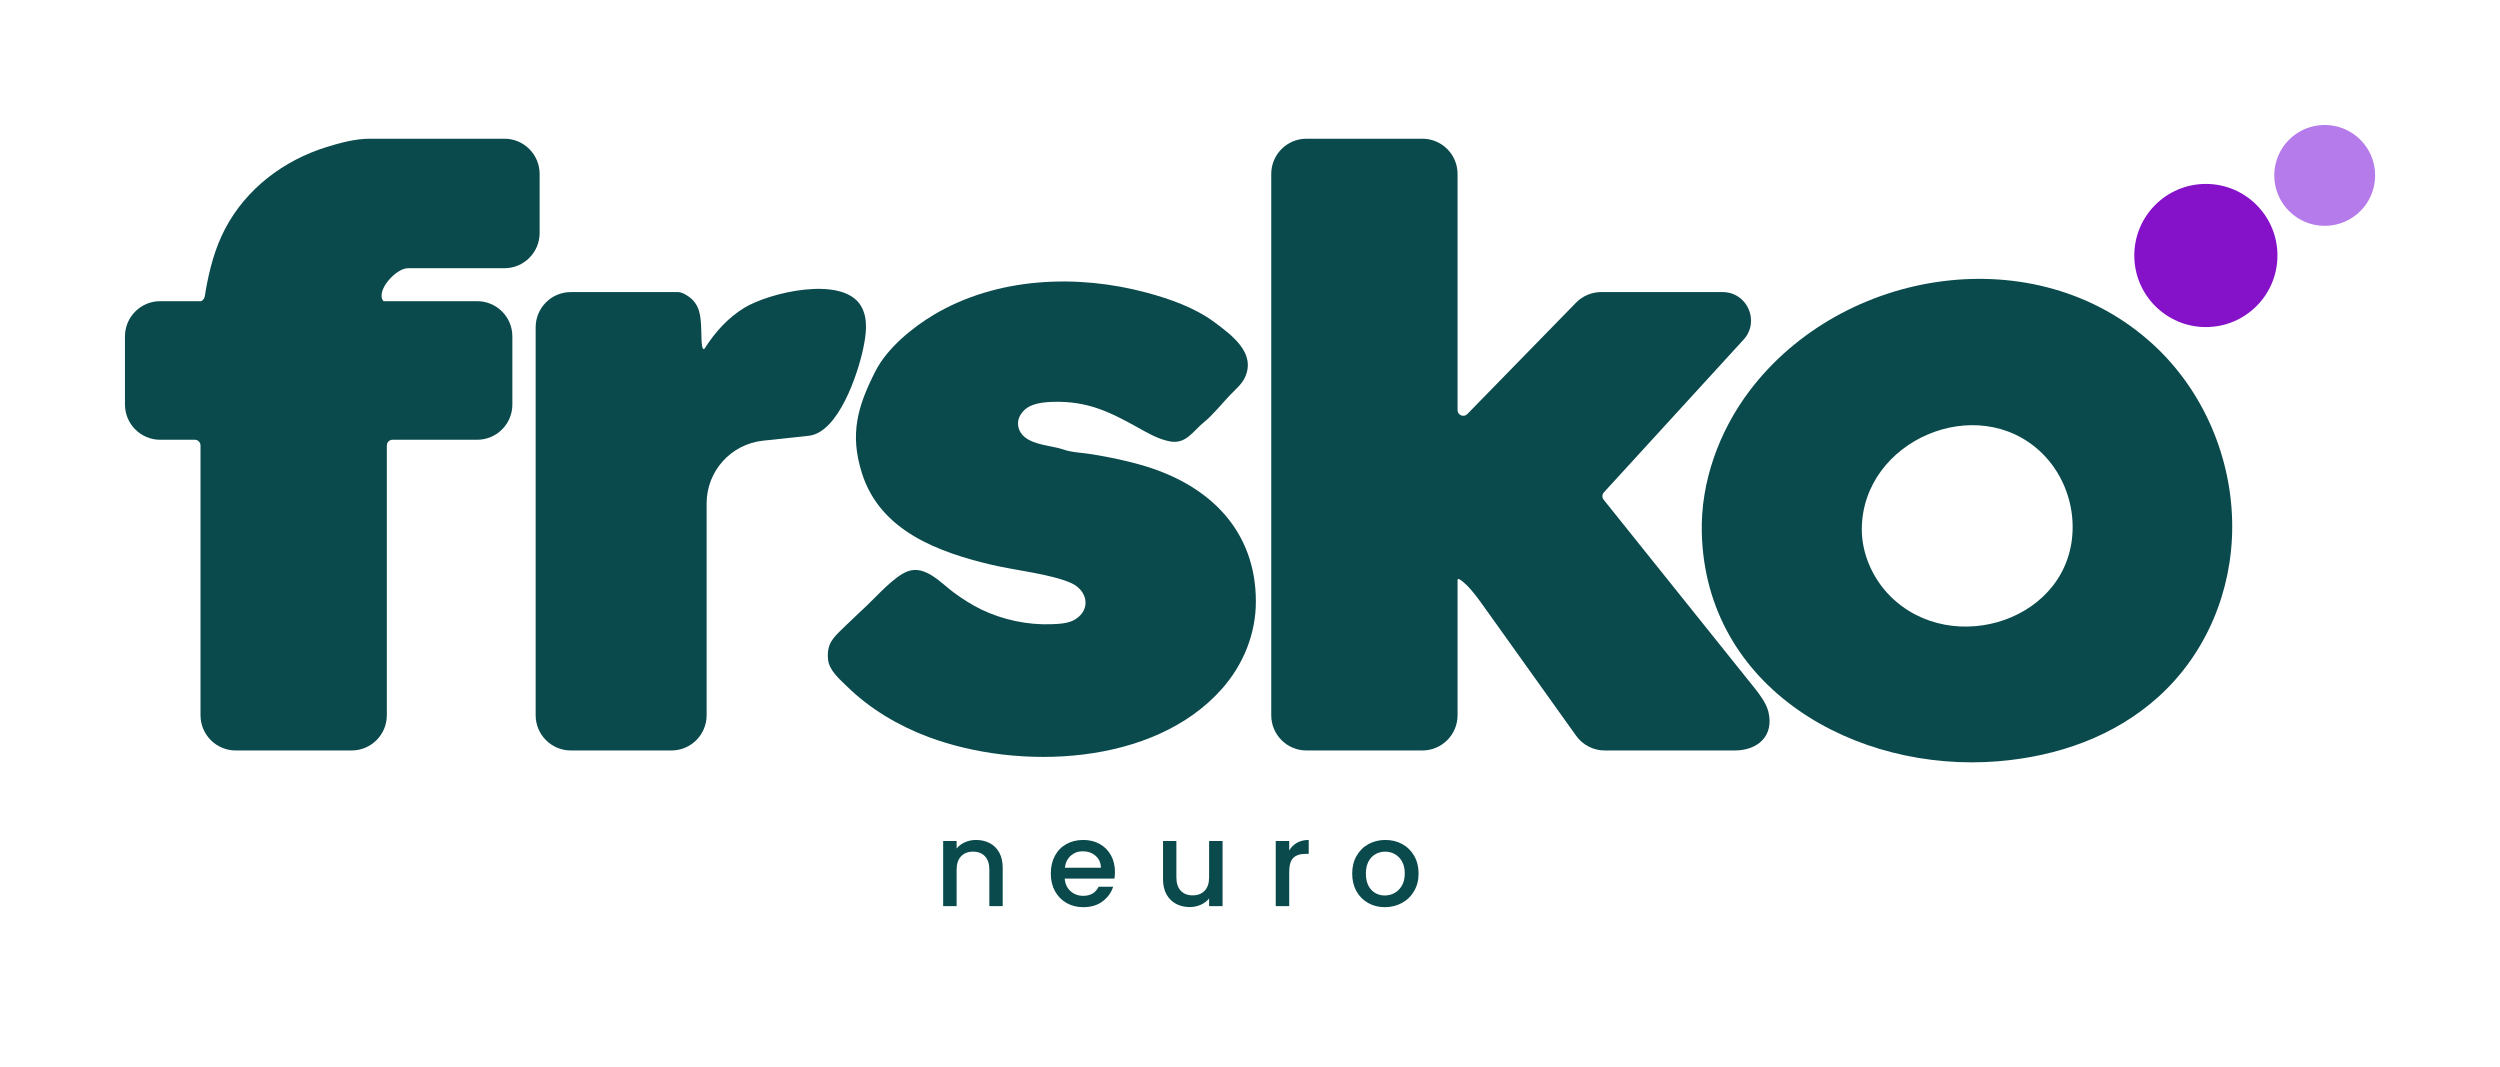
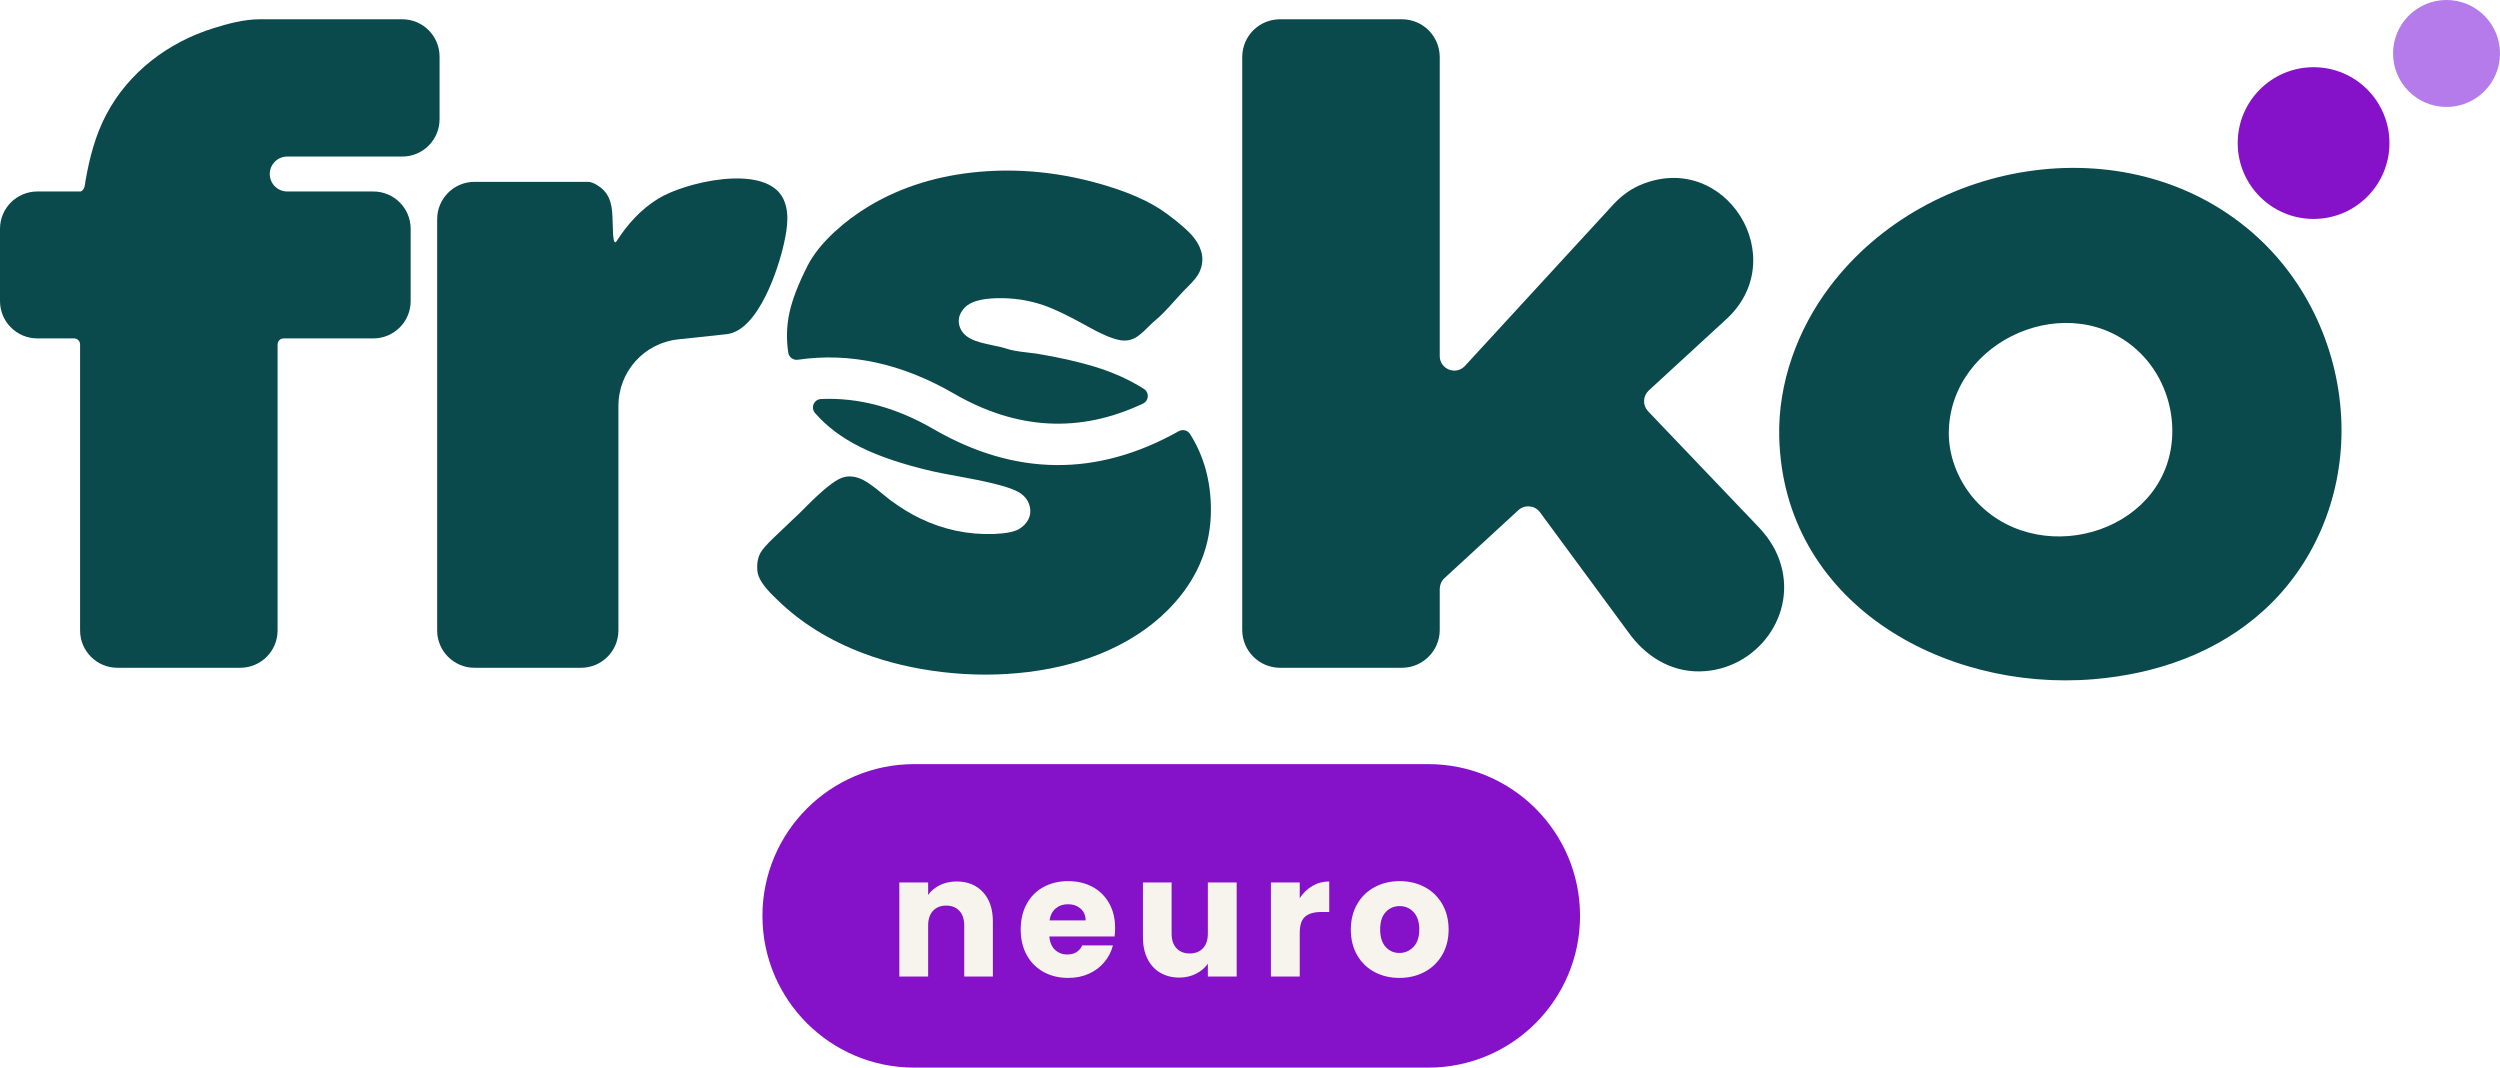
- <svg xmlns="http://www.w3.org/2000/svg" viewBox="-73.5 4.4 2200.6 938.8" role="img" aria-label="frsko">
-   <path fill="#0A4A4C" fill-rule="evenodd" d="M103,634L103,396.5C103,393.74 100.76,391.5 98,391.5L67.5,391.5C50.38,391.5 36.5,377.62 36.5,360.5L36.5,300.5C36.5,283.38 50.38,269.5 67.5,269.5L103.62,269.5C107.18,267.55 106.86,264.24 107.53,260.44C110.87,241.41 115.68,222.83 124.74,205.64C143.33,170.39 176.12,145.66 213.85,133.87C225.86,130.12 239.43,126.5 252.1,126.5L370.5,126.5C387.62,126.5 401.5,140.38 401.5,157.5L401.5,209.5C401.5,226.62 387.62,240.5 370.5,240.5L285.46,240.5C274.9,240.5 256.7,260.84 264.05,269.5L346.5,269.5C363.62,269.5 377.5,283.38 377.5,300.5L377.5,360.5C377.5,377.62 363.62,391.5 346.5,391.5L272,391.5C269.24,391.5 267,393.74 267,396.5L267,634C267,651.12 253.12,665 236,665L134,665C116.88,665 103,651.12 103,634Z" />
-   <path fill="#0A4A4C" fill-rule="evenodd" d="M398,634L398,292.5C398,275.38 411.88,261.5 429,261.5L523.13,261.5C526.29,261.5 529.3,263.21 531.87,264.89C542.72,272 543.38,282.73 543.75,294.48C543.85,297.56 543.9,300.64 544.03,303.71C544.07,304.58 544.33,315 547.11,310.63C555.98,296.7 567.34,284.16 581.47,275.46C603.33,262 667.64,246.61 684.16,273.35C691.22,284.8 688.78,299.76 686.12,312.14C681.54,333.46 664.56,385.2 638.34,388.01L598.1,392.31C569.89,395.32 548.5,419.12 548.5,447.49L548.5,634C548.5,651.12 534.62,665 517.5,665L429,665C411.88,665 398,651.12 398,634Z" />
-   <path fill="#0A4A4C" fill-rule="evenodd" d="M1031.97,533.88C1031.97,562.36 1020.89,589.51 1002.08,610.76C942.11,678.52 823.28,682.91 743.73,653.12C717.37,643.25 692.32,628.44 672.14,608.68C665.61,602.28 656.2,594.5 655.35,584.65C654.15,570.75 659.95,565.7 669.39,556.56C676.03,550.13 682.79,543.84 689.5,537.48C698.73,528.74 713.69,511.74 725.42,507.32C740.93,501.47 754.91,517.75 765.94,525.88C773.59,531.52 781.6,536.69 790.17,540.84C809.06,549.97 830.94,554.64 851.91,553.86C858.67,553.61 867.07,553.3 873,549.58C887.39,540.53 883.4,523.91 869.48,517.66C851.96,509.78 820.2,506.43 800.17,501.74C752.82,490.63 701.5,472.02 685.29,421.18C674.21,386.42 681.36,362.01 697.11,331.1C707.37,310.98 729.45,292.79 748.51,281.45C804,248.43 874.46,245.49 935.72,261.97C956.22,267.49 978.21,275.18 995.43,287.99C1010.38,299.12 1032.23,314.86 1022.46,336.39C1019.66,342.57 1014.01,347.2 1009.39,352C1002.24,359.41 994.16,369.69 986.36,375.97C976.67,383.78 970.61,395.6 956.31,392.94C945.84,390.99 936.19,385.24 927,380.12C902.57,366.54 883.51,357.54 854.62,358.11C846.04,358.28 834.19,359.12 827.79,365.74C824.19,369.45 821.88,374.09 822.78,379.39C825.67,396.32 850.3,395.76 862.31,400.02C870.05,402.76 879.57,402.9 887.66,404.25C903.69,406.91 919.66,410.18 935.2,414.94C991.68,432.24 1031.98,471.77 1031.97,533.88Z" />
-   <path fill="#0A4A4C" fill-rule="evenodd" d="M1076.5,126.5L1178.5,126.5C1195.62,126.5 1209.5,140.38 1209.5,157.5L1209.5,365.39C1209.5,369.88 1214.95,372.09 1218.08,368.88L1313.76,270.85C1319.6,264.87 1327.59,261.5 1335.95,261.5L1442.8,261.5C1464.54,261.5 1475.92,287.33 1461.25,303.37L1338.32,437.78C1336.65,439.6 1336.56,442.36 1338.11,444.29L1470.42,609.39C1475.18,615.33 1481.16,623.15 1483.05,630.71C1488.4,652.23 1473.67,665 1453.4,665L1339.08,665C1329.07,665 1319.67,660.16 1313.85,652.02L1234.53,540.95C1229.12,533.39 1219.33,518.99 1211.09,514.31C1210.47,513.96 1209.5,513.78 1209.5,514.88L1209.5,634C1209.5,651.12 1195.62,665 1178.5,665L1076.5,665C1059.38,665 1045.5,651.12 1045.5,634L1045.5,157.5C1045.5,140.38 1059.38,126.5 1076.5,126.5Z" />
-   <path fill="#0A4A4C" fill-rule="evenodd" d="M1891.39,468.03C1891.36,524.34 1868.79,579.25 1826.91,617.32C1787.85,652.81 1737.45,670.2 1685.49,674.49C1559.95,684.87 1427.87,610.59 1424.49,473.41C1423.39,428.76 1439.61,384.21 1466.28,348.77C1548.07,240.09 1718.94,213.05 1821.86,307.69C1866.29,348.53 1891.43,407.85 1891.39,468.03Z M1750.93,468.16C1750.91,443.78 1740.96,419.58 1723.31,402.69C1666.82,348.62 1565.89,392.18 1565.33,469.92C1565.18,491.7 1574.88,513.49 1590.1,528.87C1644.94,584.24 1751.01,550.09 1750.93,468.16Z" />
-   <circle cx="1868.2" cy="229.3" r="63.0" fill="#8511C9" />
-   <circle cx="1972.8" cy="158.8" r="44.4" fill="#B57BEA" />
-   <path fill="#0A4A4C" transform="translate(748.9,802.0)" d="M60.216 -33.8V0.0H48.464V-32.032Q48.464 -39.728 44.616 -43.836Q40.768 -47.944 34.112 -47.944Q27.456 -47.944 23.556 -43.836Q19.656 -39.728 19.656 -32.032V0.0H7.8V-57.304H19.656V-50.752Q22.568 -54.288 27.092 -56.264Q31.616 -58.24 36.712 -58.24Q43.472 -58.24 48.828 -55.432Q54.184 -52.624 57.2 -47.112Q60.216 -41.6 60.216 -33.8Z M158.6 -24.232H114.816Q115.336 -17.368 119.912 -13.208Q124.488 -9.048 131.144 -9.048Q140.712 -9.048 144.664 -17.056H157.456Q154.856 -9.152 148.044 -4.108Q141.232 0.936 131.144 0.936Q122.928 0.936 116.428 -2.756Q109.928 -6.448 106.236 -13.156Q102.544 -19.864 102.544 -28.704Q102.544 -37.544 106.132 -44.252Q109.72 -50.96 116.22 -54.6Q122.72 -58.24 131.144 -58.24Q139.256 -58.24 145.6 -54.704Q151.944 -51.168 155.48 -44.772Q159.016 -38.376 159.016 -30.056Q159.016 -26.832 158.6 -24.232ZM146.64 -33.8Q146.536 -40.352 141.96 -44.304Q137.384 -48.256 130.624 -48.256Q124.488 -48.256 120.12 -44.356Q115.752 -40.456 114.92 -33.8Z M253.76 -57.304V0.0H241.904V-6.76Q239.096 -3.224 234.572 -1.196Q230.048 0.832 224.952 0.832Q218.192 0.832 212.836 -1.976Q207.48 -4.784 204.412 -10.296Q201.344 -15.808 201.344 -23.608V-57.304H213.096V-25.376Q213.096 -17.68 216.944 -13.572Q220.792 -9.464 227.448 -9.464Q234.104 -9.464 238.004 -13.572Q241.904 -17.68 241.904 -25.376V-57.304Z M329.576 -58.24V-45.968H326.56Q319.592 -45.968 316.004 -42.432Q312.416 -38.896 312.416 -30.16V0.0H300.56V-57.304H312.416V-48.984Q315.016 -53.352 319.332 -55.796Q323.648 -58.24 329.576 -58.24Z M367.848 -28.704Q367.848 -37.44 371.696 -44.2Q375.544 -50.96 382.2 -54.6Q388.856 -58.24 397.072 -58.24Q405.288 -58.24 411.944 -54.6Q418.6 -50.96 422.448 -44.2Q426.296 -37.44 426.296 -28.704Q426.296 -19.968 422.344 -13.208Q418.392 -6.448 411.58 -2.756Q404.768 0.936 396.552 0.936Q388.44 0.936 381.888 -2.756Q375.336 -6.448 371.592 -13.156Q367.848 -19.864 367.848 -28.704ZM414.128 -28.704Q414.128 -34.944 411.736 -39.26Q409.344 -43.576 405.392 -45.76Q401.44 -47.944 396.864 -47.944Q392.288 -47.944 388.388 -45.76Q384.488 -43.576 382.2 -39.26Q379.912 -34.944 379.912 -28.704Q379.912 -19.448 384.644 -14.404Q389.376 -9.36 396.552 -9.36Q401.128 -9.36 405.132 -11.544Q409.136 -13.728 411.632 -18.096Q414.128 -22.464 414.128 -28.704Z" />
+ <svg xmlns="http://www.w3.org/2000/svg" viewBox="36.5 110.5 2075.9 886.5" role="img" aria-label="frsko neuro">
+   <path fill="#0A4A4C" fill-rule="evenodd" d="M103,634L103,396.5C103,393.74 100.76,391.5 98,391.5L67.5,391.5C50.38,391.5 36.5,377.62 36.5,360.5L36.5,300.5C36.5,283.38 50.38,269.5 67.5,269.5L103.62,269.5C107.18,267.55 106.86,264.24 107.53,260.44C110.87,241.41 115.68,222.83 124.74,205.64C143.33,170.39 176.12,145.66 213.85,133.87C225.86,130.12 239.43,126.5 252.1,126.5L370.5,126.5C387.62,126.5 401.5,140.38 401.5,157.5L401.5,209.5C401.5,226.62 387.62,240.5 370.5,240.5L275,240.5C266.99,240.5 260.5,246.99 260.5,255C260.5,263.01 266.99,269.5 275,269.5L346.5,269.5C363.62,269.5 377.5,283.38 377.5,300.5L377.5,360.5C377.5,377.62 363.62,391.5 346.5,391.5L272,391.5C269.24,391.5 267,393.74 267,396.5L267,634C267,651.12 253.12,665 236,665L134,665C116.88,665 103,651.12 103,634Z" />
+   <path fill="#0A4A4C" fill-rule="evenodd" d="M399.5,634L399.5,292.5C399.5,275.4 413.4,261.5 430.5,261.5L524.6,261.5C527.8,261.5 530.8,263.2 533.4,264.9C544.2,272 544.9,282.7 545.2,294.5C545.4,297.6 545.4,300.6 545.5,303.7C545.6,304.6 545.8,315 548.6,310.6C557.5,296.7 568.8,284.2 583,275.5C604.8,262 669.1,246.6 685.7,273.4C692.7,284.8 690.3,299.8 687.6,312.1C683,333.5 666.1,385.2 639.8,388L599.6,392.3C571.4,395.3 550,419.1 550,447.5L550,634C550,651.1 536.1,665 519,665L430.5,665C413.4,665 399.5,651.1 399.5,634Z" />
+   <path fill="#0A4A4C" fill-rule="evenodd" d="M1042 533.9Q1042 576.92 1012.1 610.8Q990.45 635.22 957.61 650.16Q927.35 663.92 890.25 668.51Q855.46 672.82 819.22 668.58Q784.09 664.48 753.7 653.1Q711.24 637.12 682.1 608.7Q681.33 607.95 679.7 606.38Q666.11 593.33 665.4 584.6Q664.55 575.56 668.11 569.31Q670.4 565.29 678.34 557.62L679.4 556.6Q684.71 551.37 695.58 541.18L699.5 537.5Q701.36 535.72 705.72 531.32Q726.07 510.81 735.4 507.3Q743.65 504.21 753.27 509.05Q758.92 511.9 769.1 520.43Q773.74 524.31 775.9 525.9Q789.13 535.52 800.2 540.8Q829.34 554.99 861.9 553.9L862.31 553.88Q877.22 553.23 883 549.6Q888.21 546.31 890.48 541.65Q892.6 537.32 891.86 532.56Q890.31 522.52 879.5 517.7Q867.7 512.37 832.61 506.08Q816.72 503.23 810.2 501.7Q774.02 493.23 751.17 481.85Q727.59 470.11 713.21 453.39Q712.31 452.34 711.87 451.01Q711.44 449.69 711.54 448.3Q711.65 446.91 712.27 445.67Q712.9 444.43 713.96 443.52Q715.79 441.94 718.21 441.83Q764.86 439.72 811.48 466.71Q913.42 525.73 1015.32 468.53Q1016.5 467.87 1017.83 467.7Q1019.16 467.52 1020.46 467.85Q1021.77 468.18 1022.86 468.97Q1023.95 469.76 1024.66 470.89Q1042 498.27 1042 533.9ZM985.58 445.64Q907 482.73 828.52 437.29Q763.73 399.78 698.97 409.22Q697.6 409.42 696.25 409.08Q694.91 408.74 693.79 407.91Q692.68 407.08 691.96 405.89Q691.25 404.7 691.04 403.33Q688.5 386.39 692.03 370.08Q695.55 353.83 707.1 331.1Q714.29 317.08 729.54 302.99Q742.54 290.98 758.5 281.4Q798.55 257.59 849.96 253.14Q897.55 249.02 945.7 262Q984.42 272.39 1005.4 288L1005.91 288.38Q1022.44 300.61 1028.42 308.57Q1038.81 322.42 1032.5 336.4Q1030.33 341.21 1022.6 348.79Q1020.43 350.93 1019.4 352Q1016.91 354.56 1011.67 360.45Q1001.5 371.88 996.4 376Q993.97 377.96 989.59 382.33L989.59 382.33Q983.21 388.72 979.54 390.8Q973.46 394.25 966.3 392.9Q956.82 391.19 939.71 381.61L936.98 380.09Q915.81 368.29 902.49 363.77Q884.52 357.69 864.6 358.1Q844.72 358.56 837.8 365.7Q831.56 372.11 832.8 379.4Q834.24 387.8 843.42 392.24Q848.81 394.85 861.51 397.39Q869.31 398.95 872.3 400Q877.54 401.91 889.6 403.2Q895.12 403.79 897.7 404.2Q925.24 408.85 945.2 414.9Q968.24 421.95 986.34 433.4Q987.51 434.14 988.31 435.28Q989.12 436.42 989.42 437.77Q989.73 439.13 989.49 440.51Q989.25 441.88 988.51 443.05Q987.42 444.77 985.58 445.64Z" />
+   <path fill="#0A4A4C" fill-rule="evenodd" d="M1068,157.6L1068,633.9C1068.2,651 1082,664.8 1099.1,665L1200.9,665C1218,664.8 1231.8,651 1232,633.9L1232,599.4C1232.1,596 1233.4,592.9 1235.9,590.6L1297.4,534C1302.8,529.3 1310.9,530.1 1315.2,535.8L1388.7,635.6C1402.5,655 1423.3,668.4 1447.9,668C1494.9,667.3 1530.2,620.8 1514,575.4C1509.9,563.9 1503.4,554.9 1495,546.3L1404.9,451.9C1400.4,447 1400.6,439.4 1405.5,434.8L1468.7,376.7C1526.5,325.7 1468.7,233.6 1397.9,264.4C1388.7,268.4 1380.9,274.8 1374.3,282.3L1252.8,414.5C1245.4,422.3 1232.2,417.1 1232,406.4L1232,157.6C1231.8,140.5 1218.1,126.7 1200.9,126.5L1099.1,126.5C1081.9,126.7 1068.2,140.4 1068,157.6Z" />
+   <path fill="#0A4A4C" fill-rule="evenodd" d="M1980.8,468C1980.8,524.3 1958.2,579.2 1916.3,617.3C1877.2,652.8 1826.8,670.2 1774.9,674.5C1649.3,684.9 1517.3,610.6 1513.9,473.4C1512.8,428.8 1529,384.2 1555.7,348.8C1637.5,240.1 1808.3,213.1 1911.3,307.7C1955.7,348.5 1980.8,407.9 1980.8,468ZM1840.3,468.2C1840.3,443.8 1830.4,419.6 1812.7,402.7C1756.2,348.6 1655.3,392.2 1654.7,469.9C1654.6,491.7 1664.3,513.5 1679.5,528.9C1734.3,584.2 1840.4,550.1 1840.3,468.2Z" />
+   <circle cx="1957.6" cy="229.3" r="63" fill="#8511C9" />
+   <circle cx="2068" cy="154.9" r="44.4" fill="#B57BEA" />
+   <g>
+     <rect x="669.6" y="745" width="678.9" height="252.0" rx="126.0" fill="#8511C9" />
+     <path fill="#F6F4EC" d="M830.85 842.44Q844.57 842.44 852.76 851.33Q860.95 860.22 860.95 875.76L860.95 921.40L837.15 921.40L837.15 878.98Q837.15 871.14 833.09 866.80Q829.03 862.46 822.17 862.46Q815.31 862.46 811.25 866.80Q807.19 871.14 807.19 878.98L807.19 921.40L783.25 921.40L783.25 843.28L807.19 843.28L807.19 853.64Q810.83 848.46 816.99 845.45Q823.15 842.44 830.85 842.44M962.45 881.08Q962.45 884.44 962.03 888.08L907.85 888.08Q908.41 895.36 912.54 899.21Q916.67 903.06 922.69 903.06Q931.65 903.06 935.15 895.50L960.63 895.50Q958.67 903.20 953.56 909.36Q948.45 915.52 940.75 919.02Q933.05 922.52 923.53 922.52Q912.05 922.52 903.09 917.62Q894.13 912.72 889.09 903.62Q884.05 894.52 884.05 882.34Q884.05 870.16 889.02 861.06Q893.99 851.96 902.95 847.06Q911.91 842.16 923.53 842.16Q934.87 842.16 943.69 846.92Q952.51 851.68 957.48 860.50Q962.45 869.32 962.45 881.08M907.99 874.78L937.95 874.78Q937.95 868.62 933.75 864.98Q929.55 861.34 923.25 861.34Q917.23 861.34 913.10 864.84Q908.97 868.34 907.99 874.78M1039.45 843.28L1063.39 843.28L1063.39 921.40L1039.45 921.40L1039.45 910.76Q1035.81 915.94 1029.58 919.09Q1023.35 922.24 1015.79 922.24Q1006.83 922.24 999.97 918.25Q993.11 914.26 989.33 906.70Q985.55 899.14 985.55 888.92L985.55 843.28L1009.35 843.28L1009.35 885.70Q1009.35 893.54 1013.41 897.88Q1017.47 902.22 1024.33 902.22Q1031.33 902.22 1035.39 897.88Q1039.45 893.54 1039.45 885.70M1115.75 856.30Q1119.95 849.86 1126.25 846.15Q1132.55 842.44 1140.25 842.44L1140.25 867.78L1133.67 867.78Q1124.71 867.78 1120.23 871.63Q1115.75 875.48 1115.75 885.14L1115.75 921.40L1091.81 921.40L1091.81 843.28L1115.75 843.28M1198.49 922.52Q1187.01 922.52 1177.84 917.62Q1168.67 912.72 1163.42 903.62Q1158.17 894.52 1158.17 882.34Q1158.17 870.30 1163.49 861.13Q1168.81 851.96 1178.05 847.06Q1187.29 842.16 1198.77 842.16Q1210.25 842.16 1219.49 847.06Q1228.73 851.96 1234.05 861.13Q1239.37 870.30 1239.37 882.34Q1239.37 894.38 1233.98 903.55Q1228.59 912.72 1219.28 917.62Q1209.97 922.52 1198.49 922.52M1198.49 901.80Q1205.35 901.80 1210.18 896.76Q1215.01 891.72 1215.01 882.34Q1215.01 872.96 1210.32 867.92Q1205.63 862.88 1198.77 862.88Q1191.77 862.88 1187.15 867.85Q1182.53 872.82 1182.53 882.34Q1182.53 891.72 1187.08 896.76Q1191.63 901.80 1198.49 901.80" />
+   </g>
</svg>
